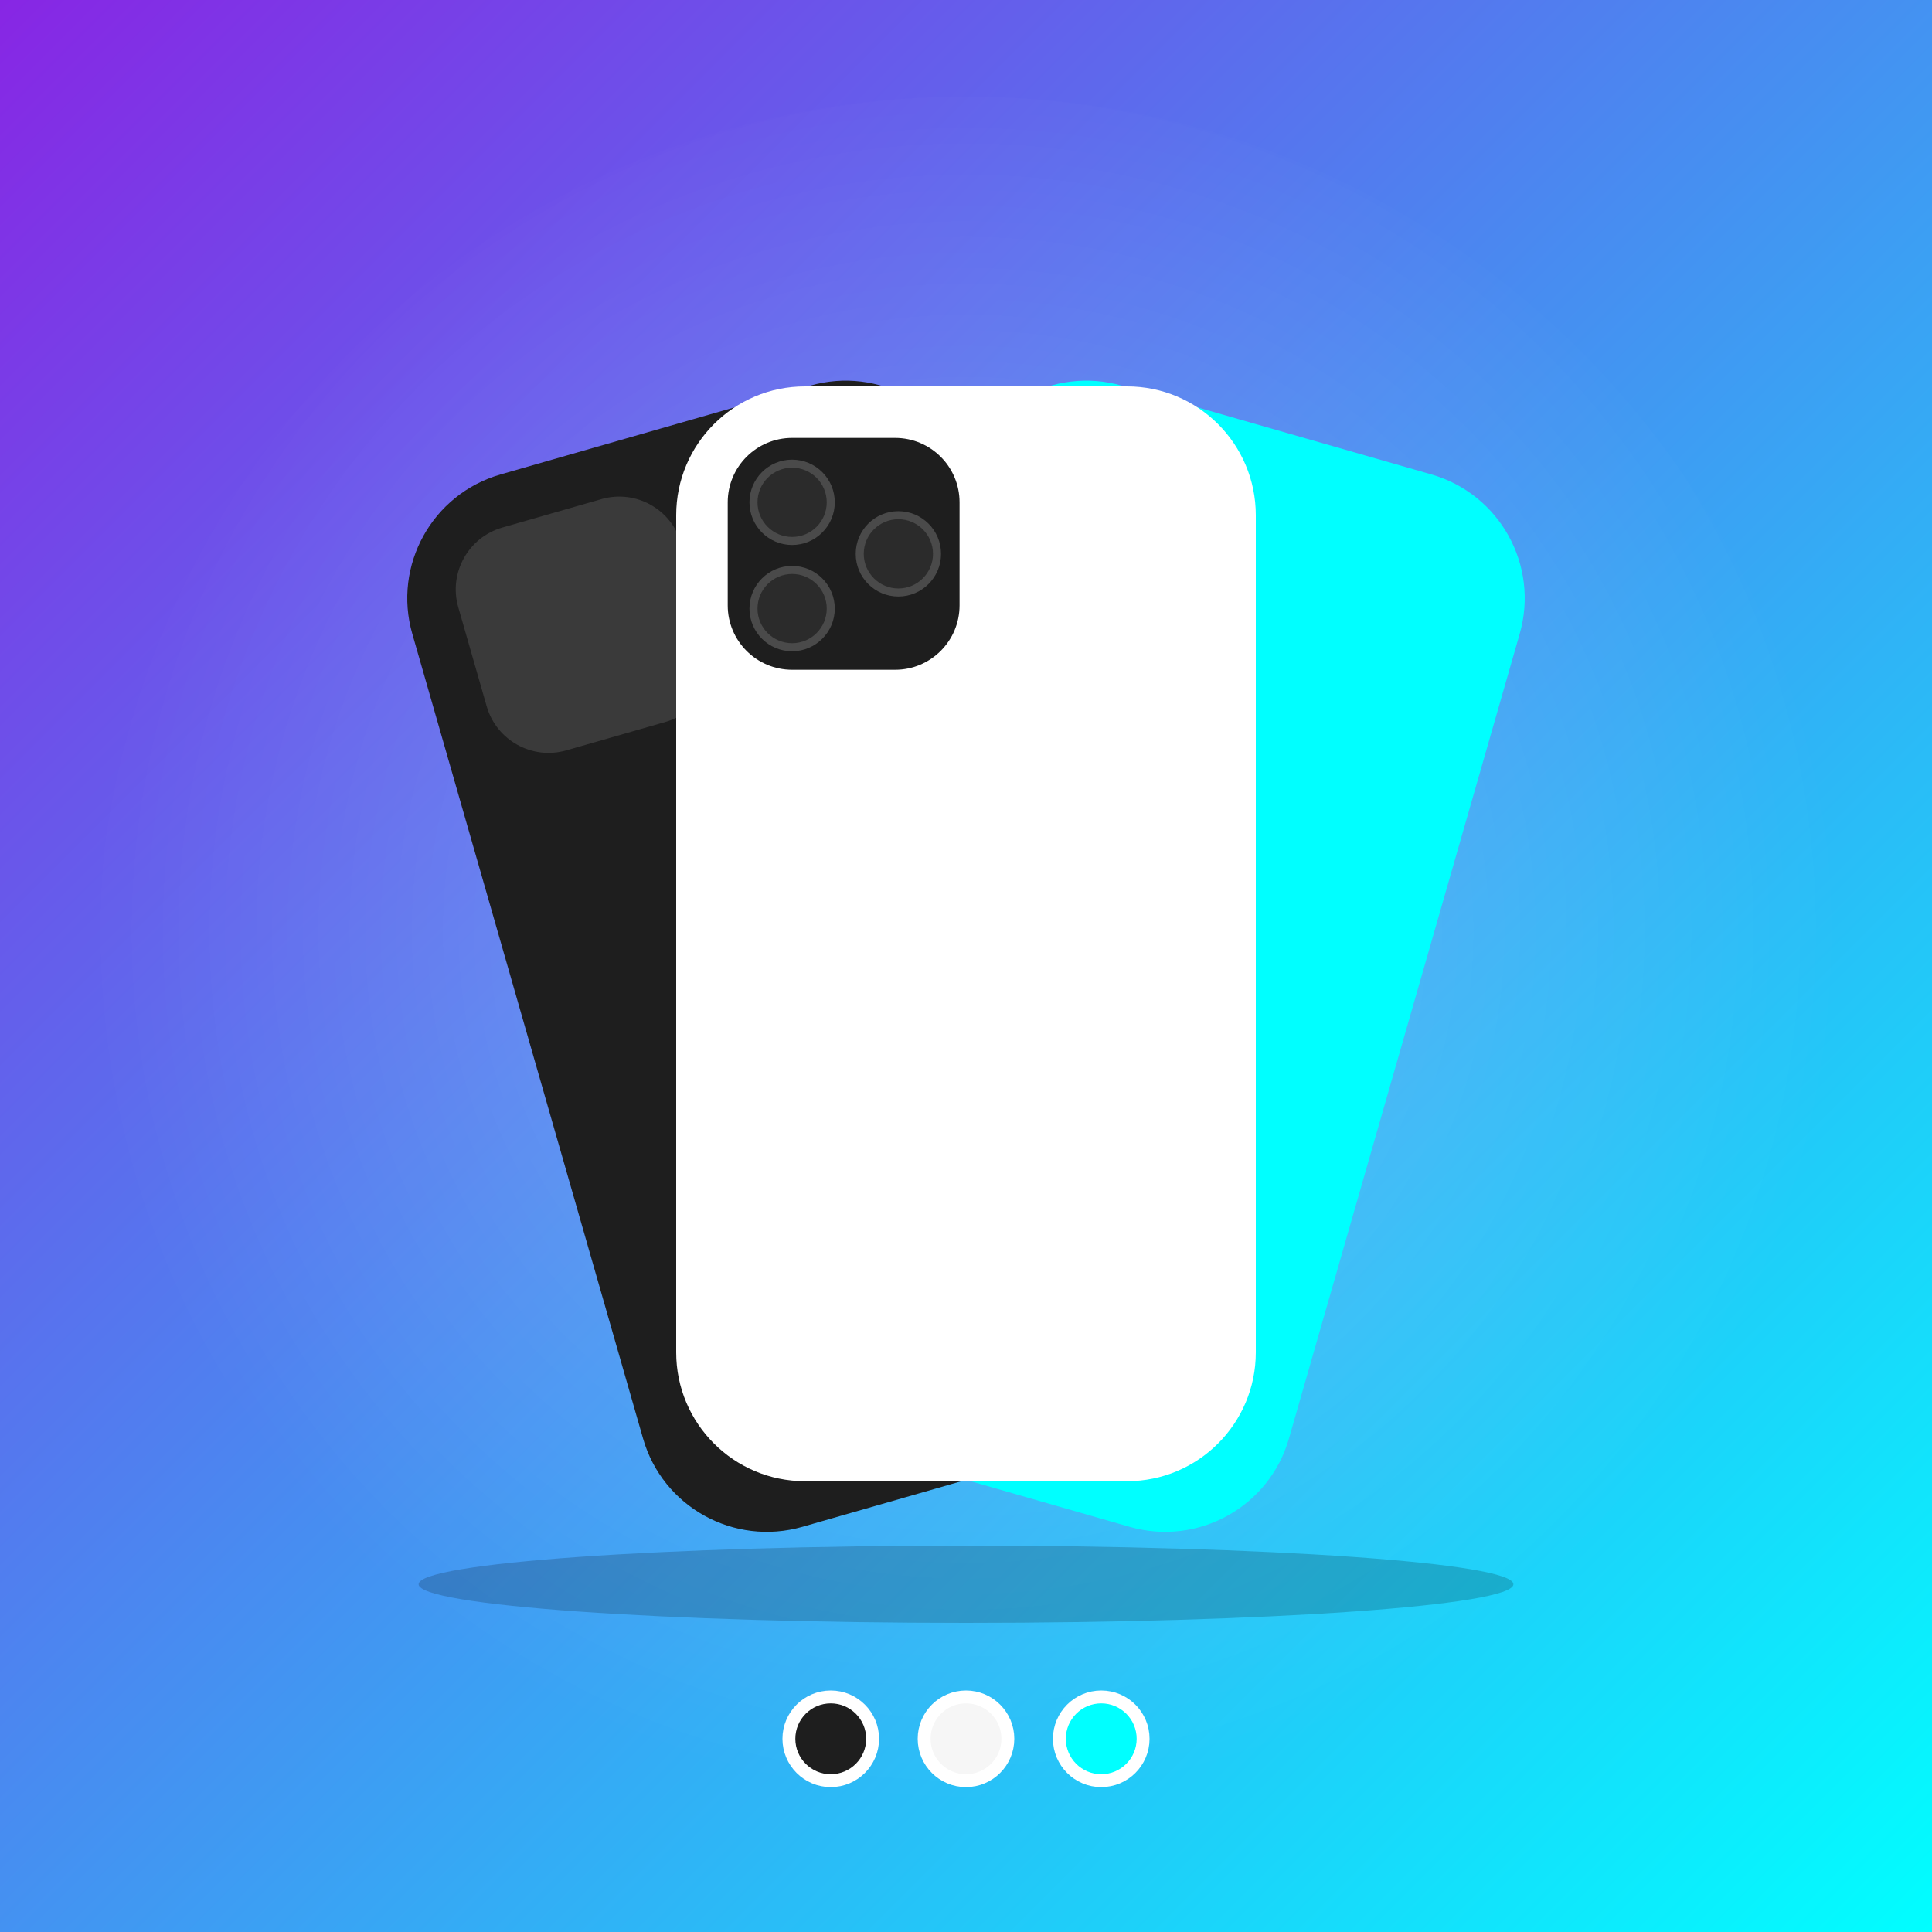
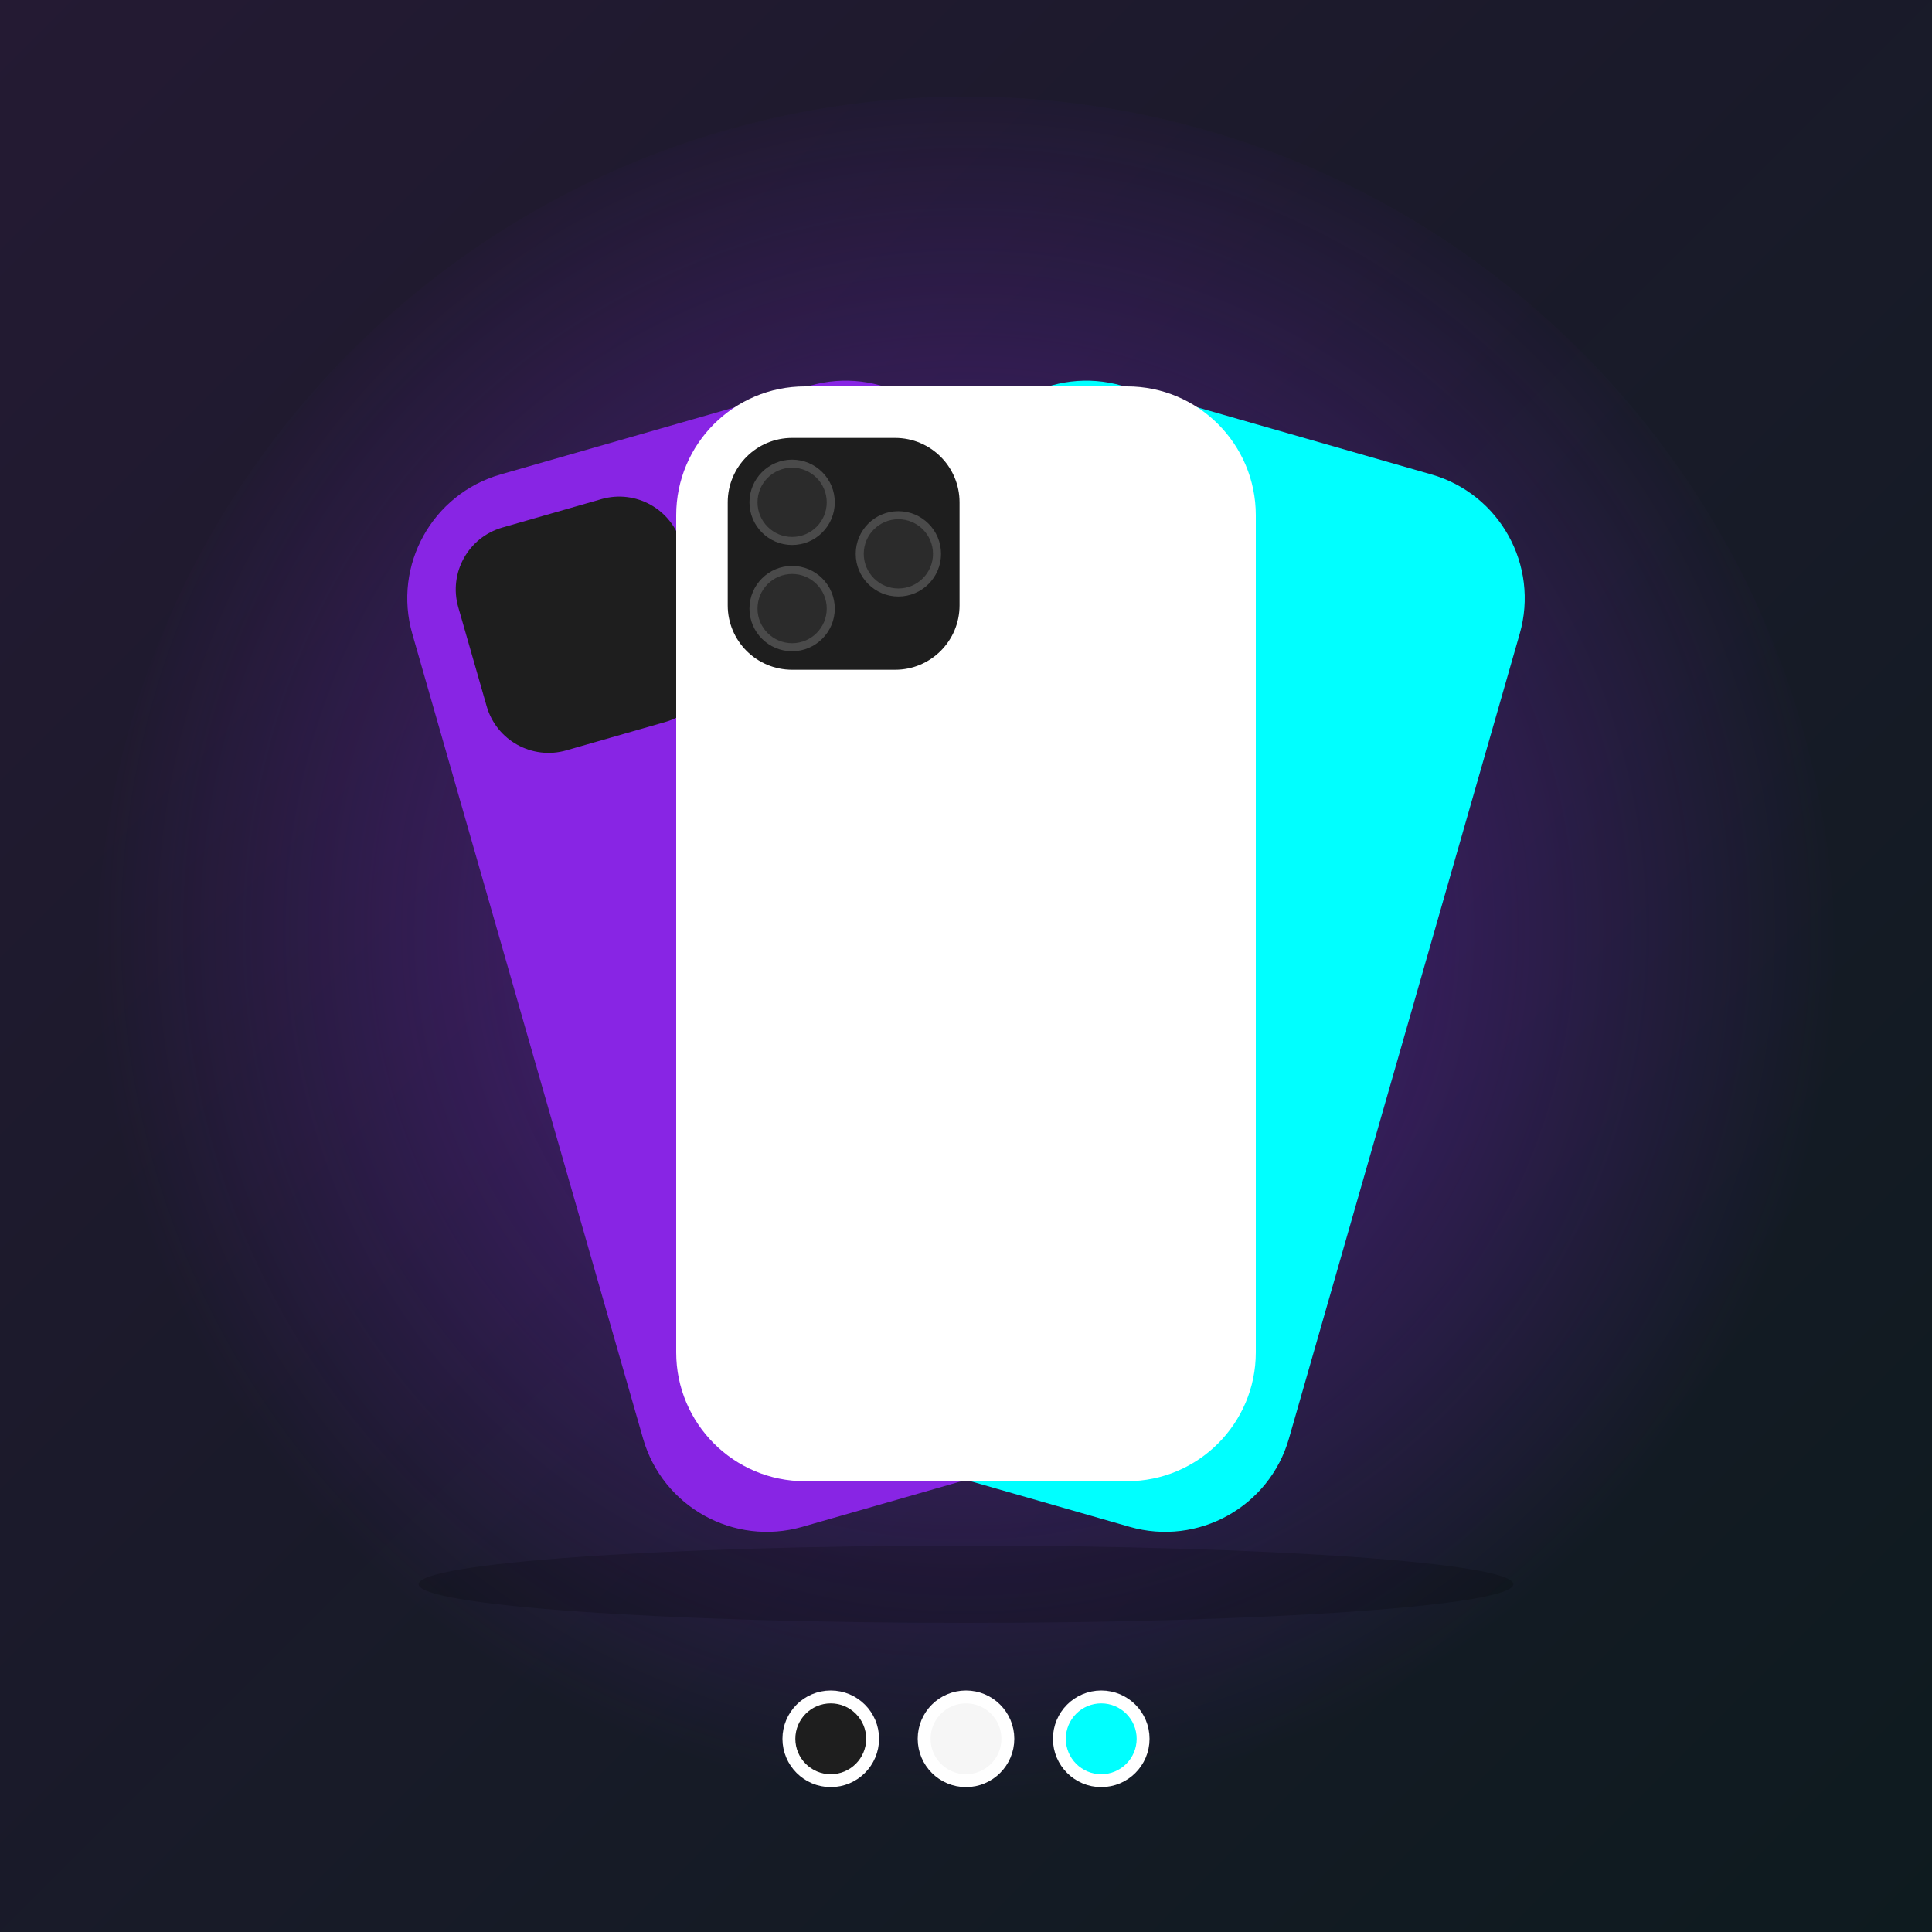
<svg xmlns="http://www.w3.org/2000/svg" viewBox="0 0 600 600">
  <defs>
    <linearGradient id="bg" x1="0" y1="0" x2="1" y2="1">
-       <stop offset="0" stop-color="#8825E4" />
-       <stop offset="1" stop-color="#00FFFF" />
+       <stop offset="0" stop-color="#241A33" />
+       <stop offset="1" stop-color="#0E1B1F" />
    </linearGradient>
    <radialGradient id="glow" cx=".5" cy=".48" r=".5">
-       <stop offset="0" stop-color="#fff" stop-opacity=".22" />
-       <stop offset="1" stop-color="#fff" stop-opacity="0" />
+       <stop offset="0" stop-color="#8825E4" stop-opacity=".55" />
+       <stop offset="1" stop-color="#8825E4" stop-opacity="0" />
    </radialGradient>
  </defs>
  <rect width="600" height="600" fill="url(#bg)" />
  <circle cx="300" cy="300" r="270" fill="url(#glow)" />
  <ellipse cx="300" cy="492" rx="170" ry="12" fill="#000" opacity=".18" />
  <g transform="rotate(-16 300 470)">
-     <rect x="210" y="120" width="180" height="340" rx="40" fill="#1E1E1E" />
-     <rect x="226" y="136" width="72" height="72" rx="20" fill="#3A3A3A" />
+     <rect x="210" y="120" width="180" height="340" rx="40" fill="#8825E4" />
+     <rect x="226" y="136" width="72" height="72" rx="20" fill="#1E1E1E" />
  </g>
  <g transform="rotate(16 300 470)">
    <rect x="210" y="120" width="180" height="340" rx="40" fill="#00FFFF" />
    <rect x="226" y="136" width="72" height="72" rx="20" fill="#1E1E1E" />
  </g>
  <rect x="210" y="120" width="180" height="340" rx="40" fill="#fff" />
  <rect x="226" y="136" width="72" height="72" rx="20" fill="#1E1E1E" />
  <g fill="#2B2B2B" stroke="#4A4A4A" stroke-width="2.5">
    <circle cx="246" cy="156" r="12" />
    <circle cx="246" cy="189" r="12" />
    <circle cx="279" cy="172" r="12" />
  </g>
  <g stroke="#fff" stroke-width="4">
    <circle cx="258" cy="540" r="13" fill="#1E1E1E" />
    <circle cx="300" cy="540" r="13" fill="#F6F6F6" />
    <circle cx="342" cy="540" r="13" fill="#00FFFF" />
  </g>
</svg>
